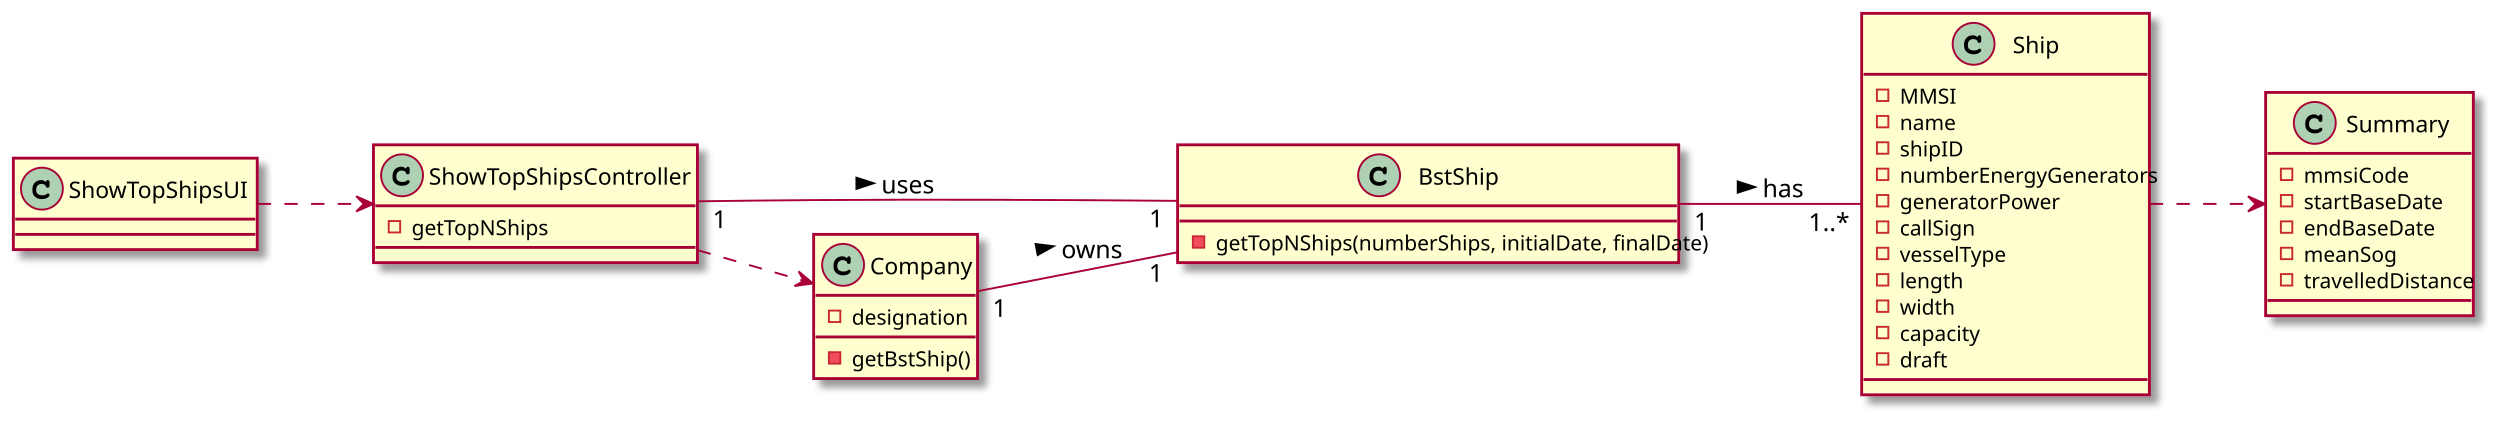
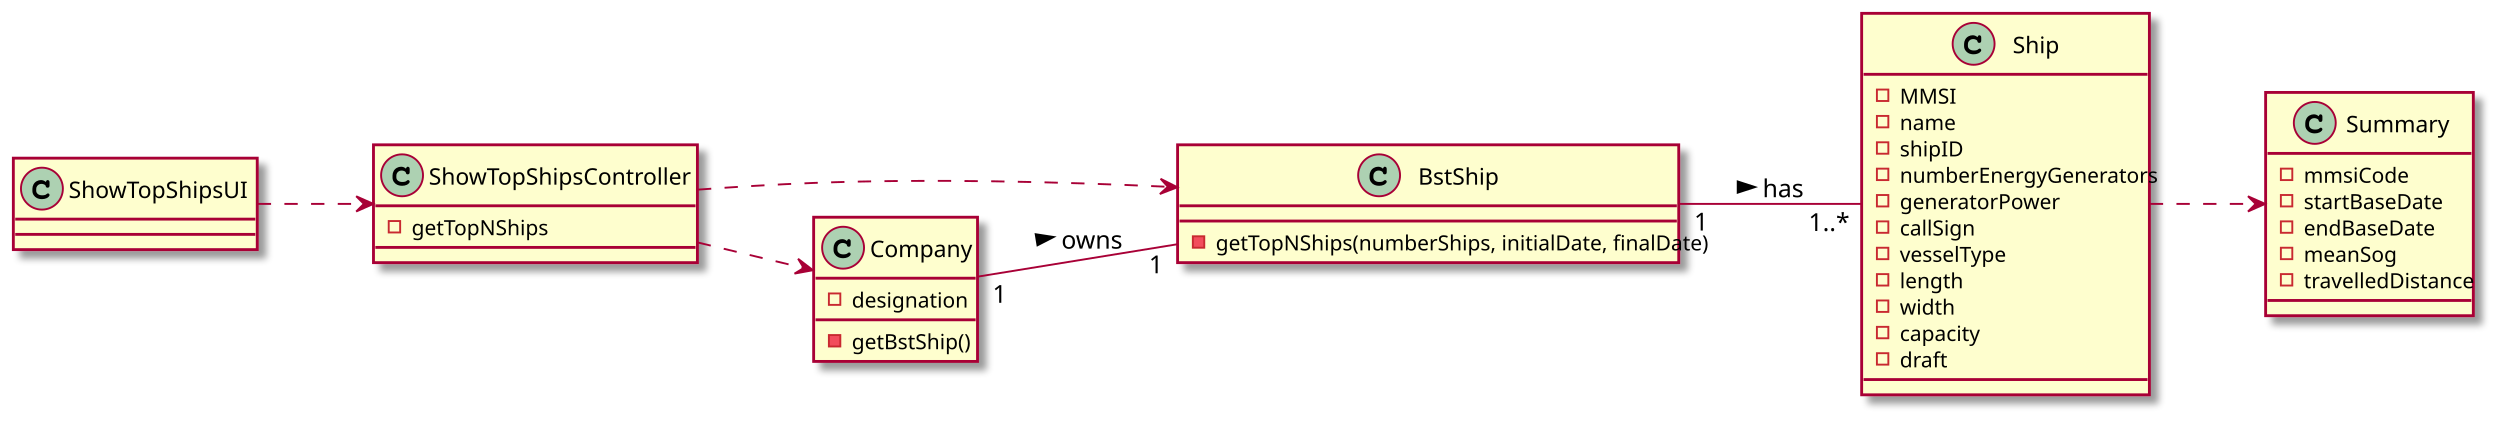
<svg xmlns="http://www.w3.org/2000/svg" contentScriptType="application/ecmascript" contentStyleType="text/css" height="221px" preserveAspectRatio="none" style="width:1312px;height:221px;background:#FFFFFF;" version="1.1" viewBox="0 0 1312 221" width="1312px" zoomAndPan="magnify">
  <defs>
-     <filter height="300%" id="fe2dsf48e74sn" width="300%" x="-1" y="-1">
+     <filter height="300%" id="flbg6t5srhysv" width="300%" x="-1" y="-1">
      <feGaussianBlur result="blurOut" stdDeviation="2.0" />
      <feColorMatrix in="blurOut" result="blurOut2" type="matrix" values="0 0 0 0 0 0 0 0 0 0 0 0 0 0 0 0 0 0 .4 0" />
      <feOffset dx="4.0" dy="4.0" in="blurOut2" result="blurOut3" />
      <feBlend in="SourceGraphic" in2="blurOut3" mode="normal" />
    </filter>
  </defs>
  <g>
-     <rect codeLine="3" fill="#FEFECE" filter="url(#fe2dsf48e74sn)" height="48" id="ShowTopShipsUI" style="stroke:#A80036;stroke-width:1.5;" width="128" x="7" y="83" />
+     <rect codeLine="3" fill="#FEFECE" filter="url(#flbg6t5srhysv)" height="48" id="ShowTopShipsUI" style="stroke:#A80036;stroke-width:1.5;" width="128" x="7" y="83" />
    <ellipse cx="22" cy="99" fill="#ADD1B2" rx="11" ry="11" style="stroke:#A80036;stroke-width:1.0;" />
    <path d="M24,95.5 Q24.203,95 24.438,94.75 Q24.672,94.5 24.938,94.5 Q25.406,94.5 25.703,94.781 Q26,95.062 26,95.719 L26,97.281 Q26,97.938 25.719,98.219 Q25.438,98.5 25,98.5 Q24.609,98.5 24.359,98.328 Q24.109,98.156 24,97.703 Q23.953,97.391 23.781,97.219 Q23.469,96.891 22.906,96.703 Q22.344,96.5 21.781,96.5 Q21.078,96.5 20.484,96.781 Q19.906,97.062 19.453,97.688 Q19,98.312 19,99.172 L19,100.094 Q19,101.125 19.844,101.812 Q20.688,102.5 22.188,102.5 Q23.078,102.5 23.703,102.297 Q24.062,102.188 24.469,101.828 Q24.734,101.625 24.875,101.562 Q25.016,101.5 25.188,101.5 Q25.516,101.5 25.75,101.766 Q26,102.016 26,102.375 Q26,102.719 25.656,103.125 Q25.156,103.719 24.359,104.047 Q23.312,104.5 22.031,104.5 Q20.531,104.5 19.328,103.906 Q18.359,103.438 17.672,102.422 Q17,101.406 17,100.203 L17,99.109 Q17,97.859 17.594,96.766 Q18.203,95.672 19.25,95.094 Q20.312,94.5 21.5,94.5 Q22.219,94.5 22.844,94.75 Q23.469,95 24,95.5 Z " fill="#000000" />
    <text fill="#000000" font-family="sans-serif" font-size="12" lengthAdjust="spacing" textLength="96" x="36" y="103.91">ShowTopShipsUI</text>
    <line style="stroke:#A80036;stroke-width:1.5;" x1="8" x2="134" y1="115" y2="115" />
    <line style="stroke:#A80036;stroke-width:1.5;" x1="8" x2="134" y1="123" y2="123" />
-     <rect codeLine="7" fill="#FEFECE" filter="url(#fe2dsf48e74sn)" height="61.836" id="ShowTopShipsController" style="stroke:#A80036;stroke-width:1.5;" width="170" x="196" y="76" />
+     <rect codeLine="7" fill="#FEFECE" filter="url(#flbg6t5srhysv)" height="61.836" id="ShowTopShipsController" style="stroke:#A80036;stroke-width:1.5;" width="170" x="196" y="76" />
    <ellipse cx="211" cy="92" fill="#ADD1B2" rx="11" ry="11" style="stroke:#A80036;stroke-width:1.0;" />
    <path d="M213,88.5 Q213.203,88 213.438,87.75 Q213.672,87.5 213.938,87.5 Q214.406,87.5 214.703,87.781 Q215,88.062 215,88.719 L215,90.281 Q215,90.938 214.719,91.219 Q214.438,91.5 214,91.5 Q213.609,91.5 213.359,91.328 Q213.109,91.156 213,90.703 Q212.953,90.391 212.781,90.219 Q212.469,89.891 211.906,89.703 Q211.344,89.5 210.781,89.5 Q210.078,89.5 209.484,89.781 Q208.906,90.062 208.453,90.688 Q208,91.312 208,92.172 L208,93.094 Q208,94.125 208.844,94.812 Q209.688,95.5 211.188,95.5 Q212.078,95.5 212.703,95.297 Q213.062,95.188 213.469,94.828 Q213.734,94.625 213.875,94.562 Q214.016,94.5 214.188,94.5 Q214.516,94.5 214.75,94.766 Q215,95.016 215,95.375 Q215,95.719 214.656,96.125 Q214.156,96.719 213.359,97.047 Q212.312,97.5 211.031,97.5 Q209.531,97.5 208.328,96.906 Q207.359,96.438 206.672,95.422 Q206,94.406 206,93.203 L206,92.109 Q206,90.859 206.594,89.766 Q207.203,88.672 208.25,88.094 Q209.312,87.5 210.5,87.5 Q211.219,87.5 211.844,87.75 Q212.469,88 213,88.5 Z " fill="#000000" />
    <text fill="#000000" font-family="sans-serif" font-size="12" lengthAdjust="spacing" textLength="138" x="225" y="96.91">ShowTopShipsController</text>
    <line style="stroke:#A80036;stroke-width:1.5;" x1="197" x2="365" y1="108" y2="108" />
    <rect fill="none" height="6" style="stroke:#C82930;stroke-width:1.0;" width="6" x="204" y="116" />
    <text fill="#000000" font-family="sans-serif" font-size="11" lengthAdjust="spacing" textLength="67" x="216" y="123.419">getTopNShips</text>
    <line style="stroke:#A80036;stroke-width:1.5;" x1="197" x2="365" y1="129.836" y2="129.836" />
-     <rect codeLine="11" fill="#FEFECE" filter="url(#fe2dsf48e74sn)" height="61.836" id="BstShip" style="stroke:#A80036;stroke-width:1.5;" width="263" x="618" y="76" />
+     <rect codeLine="11" fill="#FEFECE" filter="url(#flbg6t5srhysv)" height="61.836" id="BstShip" style="stroke:#A80036;stroke-width:1.5;" width="263" x="618" y="76" />
    <ellipse cx="723.75" cy="92" fill="#ADD1B2" rx="11" ry="11" style="stroke:#A80036;stroke-width:1.0;" />
    <path d="M725.75,88.5 Q725.953,88 726.188,87.75 Q726.422,87.5 726.688,87.5 Q727.156,87.5 727.453,87.781 Q727.75,88.062 727.75,88.719 L727.75,90.281 Q727.75,90.938 727.469,91.219 Q727.188,91.5 726.75,91.5 Q726.359,91.5 726.109,91.328 Q725.859,91.156 725.75,90.703 Q725.703,90.391 725.531,90.219 Q725.219,89.891 724.656,89.703 Q724.094,89.5 723.531,89.5 Q722.828,89.5 722.234,89.781 Q721.656,90.062 721.203,90.688 Q720.75,91.312 720.75,92.172 L720.75,93.094 Q720.75,94.125 721.594,94.812 Q722.438,95.5 723.938,95.5 Q724.828,95.5 725.453,95.297 Q725.812,95.188 726.219,94.828 Q726.484,94.625 726.625,94.562 Q726.766,94.5 726.938,94.5 Q727.266,94.5 727.5,94.766 Q727.75,95.016 727.75,95.375 Q727.75,95.719 727.406,96.125 Q726.906,96.719 726.109,97.047 Q725.062,97.5 723.781,97.5 Q722.281,97.5 721.078,96.906 Q720.109,96.438 719.422,95.422 Q718.75,94.406 718.75,93.203 L718.75,92.109 Q718.75,90.859 719.344,89.766 Q719.953,88.672 721,88.094 Q722.062,87.5 723.25,87.5 Q723.969,87.5 724.594,87.75 Q725.219,88 725.75,88.5 Z " fill="#000000" />
    <text fill="#000000" font-family="sans-serif" font-size="12" lengthAdjust="spacing" textLength="43" x="744.25" y="96.91">BstShip</text>
    <line style="stroke:#A80036;stroke-width:1.5;" x1="619" x2="880" y1="108" y2="108" />
    <line style="stroke:#A80036;stroke-width:1.5;" x1="619" x2="880" y1="116" y2="116" />
    <rect fill="#F24D5C" height="6" style="stroke:#C82930;stroke-width:1.0;" width="6" x="626" y="124" />
    <text fill="#000000" font-family="sans-serif" font-size="11" lengthAdjust="spacing" textLength="237" x="638" y="131.419">getTopNShips(numberShips, initialDate, finalDate)</text>
-     <rect codeLine="15" fill="#FEFECE" filter="url(#fe2dsf48e74sn)" height="75.672" id="Company" style="stroke:#A80036;stroke-width:1.5;" width="86" x="427" y="123" />
-     <ellipse cx="442.45" cy="139" fill="#ADD1B2" rx="11" ry="11" style="stroke:#A80036;stroke-width:1.0;" />
-     <path d="M444.45,135.5 Q444.653,135 444.887,134.75 Q445.122,134.5 445.387,134.5 Q445.856,134.5 446.153,134.781 Q446.45,135.062 446.45,135.719 L446.45,137.281 Q446.45,137.938 446.169,138.219 Q445.887,138.5 445.45,138.5 Q445.059,138.5 444.809,138.328 Q444.559,138.156 444.45,137.703 Q444.403,137.391 444.231,137.219 Q443.919,136.891 443.356,136.703 Q442.794,136.5 442.231,136.5 Q441.528,136.5 440.934,136.781 Q440.356,137.062 439.903,137.688 Q439.45,138.312 439.45,139.172 L439.45,140.094 Q439.45,141.125 440.294,141.812 Q441.137,142.5 442.637,142.5 Q443.528,142.5 444.153,142.297 Q444.512,142.188 444.919,141.828 Q445.184,141.625 445.325,141.562 Q445.466,141.5 445.637,141.5 Q445.966,141.5 446.2,141.766 Q446.45,142.016 446.45,142.375 Q446.45,142.719 446.106,143.125 Q445.606,143.719 444.809,144.047 Q443.762,144.5 442.481,144.5 Q440.981,144.5 439.778,143.906 Q438.809,143.438 438.122,142.422 Q437.45,141.406 437.45,140.203 L437.45,139.109 Q437.45,137.859 438.044,136.766 Q438.653,135.672 439.7,135.094 Q440.762,134.5 441.95,134.5 Q442.669,134.5 443.294,134.75 Q443.919,135 444.45,135.5 Z " fill="#000000" />
-     <text fill="#000000" font-family="sans-serif" font-size="12" lengthAdjust="spacing" textLength="53" x="456.55" y="143.91">Company</text>
-     <line style="stroke:#A80036;stroke-width:1.5;" x1="428" x2="512" y1="155" y2="155" />
-     <rect fill="none" height="6" style="stroke:#C82930;stroke-width:1.0;" width="6" x="435" y="163" />
-     <text fill="#000000" font-family="sans-serif" font-size="11" lengthAdjust="spacing" textLength="55" x="447" y="170.419">designation</text>
-     <line style="stroke:#A80036;stroke-width:1.5;" x1="428" x2="512" y1="176.836" y2="176.836" />
-     <rect fill="#F24D5C" height="6" style="stroke:#C82930;stroke-width:1.0;" width="6" x="435" y="184.836" />
-     <text fill="#000000" font-family="sans-serif" font-size="11" lengthAdjust="spacing" textLength="60" x="447" y="192.255">getBstShip()</text>
-     <rect codeLine="20" fill="#FEFECE" filter="url(#fe2dsf48e74sn)" height="117.18" id="Summary" style="stroke:#A80036;stroke-width:1.5;" width="109" x="1189" y="48.5" />
+     <rect codeLine="15" fill="#FEFECE" filter="url(#flbg6t5srhysv)" height="75.672" id="Company" style="stroke:#A80036;stroke-width:1.5;" width="86" x="427" y="114" />
+     <ellipse cx="442.45" cy="130" fill="#ADD1B2" rx="11" ry="11" style="stroke:#A80036;stroke-width:1.0;" />
+     <path d="M444.45,126.5 Q444.653,126 444.887,125.75 Q445.122,125.5 445.387,125.5 Q445.856,125.5 446.153,125.781 Q446.45,126.062 446.45,126.719 L446.45,128.281 Q446.45,128.938 446.169,129.219 Q445.887,129.5 445.45,129.5 Q445.059,129.5 444.809,129.328 Q444.559,129.156 444.45,128.703 Q444.403,128.391 444.231,128.219 Q443.919,127.891 443.356,127.703 Q442.794,127.5 442.231,127.5 Q441.528,127.5 440.934,127.781 Q440.356,128.062 439.903,128.688 Q439.45,129.312 439.45,130.172 L439.45,131.094 Q439.45,132.125 440.294,132.812 Q441.137,133.5 442.637,133.5 Q443.528,133.5 444.153,133.297 Q444.512,133.188 444.919,132.828 Q445.184,132.625 445.325,132.562 Q445.466,132.5 445.637,132.5 Q445.966,132.5 446.2,132.766 Q446.45,133.016 446.45,133.375 Q446.45,133.719 446.106,134.125 Q445.606,134.719 444.809,135.047 Q443.762,135.5 442.481,135.5 Q440.981,135.5 439.778,134.906 Q438.809,134.438 438.122,133.422 Q437.45,132.406 437.45,131.203 L437.45,130.109 Q437.45,128.859 438.044,127.766 Q438.653,126.672 439.7,126.094 Q440.762,125.5 441.95,125.5 Q442.669,125.5 443.294,125.75 Q443.919,126 444.45,126.5 Z " fill="#000000" />
+     <text fill="#000000" font-family="sans-serif" font-size="12" lengthAdjust="spacing" textLength="53" x="456.55" y="134.91">Company</text>
+     <line style="stroke:#A80036;stroke-width:1.5;" x1="428" x2="512" y1="146" y2="146" />
+     <rect fill="none" height="6" style="stroke:#C82930;stroke-width:1.0;" width="6" x="435" y="154" />
+     <text fill="#000000" font-family="sans-serif" font-size="11" lengthAdjust="spacing" textLength="55" x="447" y="161.419">designation</text>
+     <line style="stroke:#A80036;stroke-width:1.5;" x1="428" x2="512" y1="167.836" y2="167.836" />
+     <rect fill="#F24D5C" height="6" style="stroke:#C82930;stroke-width:1.0;" width="6" x="435" y="175.836" />
+     <text fill="#000000" font-family="sans-serif" font-size="11" lengthAdjust="spacing" textLength="60" x="447" y="183.255">getBstShip()</text>
+     <rect codeLine="20" fill="#FEFECE" filter="url(#flbg6t5srhysv)" height="117.18" id="Summary" style="stroke:#A80036;stroke-width:1.5;" width="109" x="1189" y="48.5" />
    <ellipse cx="1214.8" cy="64.5" fill="#ADD1B2" rx="11" ry="11" style="stroke:#A80036;stroke-width:1.0;" />
    <path d="M1216.8,61 Q1217.003,60.5 1217.237,60.25 Q1217.472,60 1217.737,60 Q1218.206,60 1218.503,60.281 Q1218.8,60.562 1218.8,61.219 L1218.8,62.781 Q1218.8,63.438 1218.519,63.719 Q1218.237,64 1217.8,64 Q1217.409,64 1217.159,63.828 Q1216.909,63.656 1216.8,63.203 Q1216.753,62.891 1216.581,62.719 Q1216.269,62.391 1215.706,62.203 Q1215.144,62 1214.581,62 Q1213.878,62 1213.284,62.281 Q1212.706,62.562 1212.253,63.188 Q1211.8,63.812 1211.8,64.672 L1211.8,65.594 Q1211.8,66.625 1212.644,67.312 Q1213.487,68 1214.987,68 Q1215.878,68 1216.503,67.797 Q1216.862,67.688 1217.269,67.328 Q1217.534,67.125 1217.675,67.062 Q1217.816,67 1217.987,67 Q1218.316,67 1218.55,67.266 Q1218.8,67.516 1218.8,67.875 Q1218.8,68.219 1218.456,68.625 Q1217.956,69.219 1217.159,69.547 Q1216.112,70 1214.831,70 Q1213.331,70 1212.128,69.406 Q1211.159,68.938 1210.472,67.922 Q1209.8,66.906 1209.8,65.703 L1209.8,64.609 Q1209.8,63.359 1210.394,62.266 Q1211.003,61.172 1212.05,60.594 Q1213.112,60 1214.3,60 Q1215.019,60 1215.644,60.25 Q1216.269,60.5 1216.8,61 Z " fill="#000000" />
    <text fill="#000000" font-family="sans-serif" font-size="12" lengthAdjust="spacing" textLength="53" x="1231.2" y="69.41">Summary</text>
    <line style="stroke:#A80036;stroke-width:1.5;" x1="1190" x2="1297" y1="80.5" y2="80.5" />
    <rect fill="none" height="6" style="stroke:#C82930;stroke-width:1.0;" width="6" x="1197" y="88.5" />
    <text fill="#000000" font-family="sans-serif" font-size="11" lengthAdjust="spacing" textLength="49" x="1209" y="95.919">mmsiCode</text>
    <rect fill="none" height="6" style="stroke:#C82930;stroke-width:1.0;" width="6" x="1197" y="102.336" />
    <text fill="#000000" font-family="sans-serif" font-size="11" lengthAdjust="spacing" textLength="69" x="1209" y="109.755">startBaseDate</text>
    <rect fill="none" height="6" style="stroke:#C82930;stroke-width:1.0;" width="6" x="1197" y="116.172" />
    <text fill="#000000" font-family="sans-serif" font-size="11" lengthAdjust="spacing" textLength="65" x="1209" y="123.591">endBaseDate</text>
    <rect fill="none" height="6" style="stroke:#C82930;stroke-width:1.0;" width="6" x="1197" y="130.008" />
    <text fill="#000000" font-family="sans-serif" font-size="11" lengthAdjust="spacing" textLength="45" x="1209" y="137.427">meanSog</text>
    <rect fill="none" height="6" style="stroke:#C82930;stroke-width:1.0;" width="6" x="1197" y="143.844" />
    <text fill="#000000" font-family="sans-serif" font-size="11" lengthAdjust="spacing" textLength="83" x="1209" y="151.263">travelledDistance</text>
    <line style="stroke:#A80036;stroke-width:1.5;" x1="1190" x2="1297" y1="157.68" y2="157.68" />
-     <rect codeLine="28" fill="#FEFECE" filter="url(#fe2dsf48e74sn)" height="200.195" id="Ship" style="stroke:#A80036;stroke-width:1.5;" width="151" x="977" y="7" />
+     <rect codeLine="28" fill="#FEFECE" filter="url(#flbg6t5srhysv)" height="200.195" id="Ship" style="stroke:#A80036;stroke-width:1.5;" width="151" x="977" y="7" />
    <ellipse cx="1035.75" cy="23" fill="#ADD1B2" rx="11" ry="11" style="stroke:#A80036;stroke-width:1.0;" />
    <path d="M1037.75,19.5 Q1037.953,19 1038.188,18.75 Q1038.422,18.5 1038.688,18.5 Q1039.156,18.5 1039.453,18.781 Q1039.75,19.062 1039.75,19.719 L1039.75,21.281 Q1039.75,21.938 1039.469,22.219 Q1039.188,22.5 1038.75,22.5 Q1038.359,22.5 1038.109,22.328 Q1037.859,22.156 1037.75,21.703 Q1037.703,21.391 1037.531,21.219 Q1037.219,20.891 1036.656,20.703 Q1036.094,20.5 1035.531,20.5 Q1034.828,20.5 1034.234,20.781 Q1033.656,21.062 1033.203,21.688 Q1032.75,22.312 1032.75,23.172 L1032.75,24.094 Q1032.75,25.125 1033.594,25.812 Q1034.438,26.5 1035.938,26.5 Q1036.828,26.5 1037.453,26.297 Q1037.812,26.188 1038.219,25.828 Q1038.484,25.625 1038.625,25.562 Q1038.766,25.5 1038.938,25.5 Q1039.266,25.5 1039.5,25.766 Q1039.75,26.016 1039.75,26.375 Q1039.75,26.719 1039.406,27.125 Q1038.906,27.719 1038.109,28.047 Q1037.062,28.5 1035.781,28.5 Q1034.281,28.5 1033.078,27.906 Q1032.109,27.438 1031.422,26.422 Q1030.75,25.406 1030.75,24.203 L1030.75,23.109 Q1030.75,21.859 1031.344,20.766 Q1031.953,19.672 1033,19.094 Q1034.062,18.5 1035.25,18.5 Q1035.969,18.5 1036.594,18.75 Q1037.219,19 1037.75,19.5 Z " fill="#000000" />
    <text fill="#000000" font-family="sans-serif" font-size="12" lengthAdjust="spacing" textLength="25" x="1056.25" y="27.91">Ship</text>
    <line style="stroke:#A80036;stroke-width:1.5;" x1="978" x2="1127" y1="39" y2="39" />
    <rect fill="none" height="6" style="stroke:#C82930;stroke-width:1.0;" width="6" x="985" y="47" />
    <text fill="#000000" font-family="sans-serif" font-size="11" lengthAdjust="spacing" textLength="25" x="997" y="54.419">MMSI</text>
    <rect fill="none" height="6" style="stroke:#C82930;stroke-width:1.0;" width="6" x="985" y="60.836" />
    <text fill="#000000" font-family="sans-serif" font-size="11" lengthAdjust="spacing" textLength="26" x="997" y="68.255">name</text>
    <rect fill="none" height="6" style="stroke:#C82930;stroke-width:1.0;" width="6" x="985" y="74.672" />
    <text fill="#000000" font-family="sans-serif" font-size="11" lengthAdjust="spacing" textLength="29" x="997" y="82.091">shipID</text>
    <rect fill="none" height="6" style="stroke:#C82930;stroke-width:1.0;" width="6" x="985" y="88.508" />
    <text fill="#000000" font-family="sans-serif" font-size="11" lengthAdjust="spacing" textLength="125" x="997" y="95.927">numberEnergyGenerators</text>
    <rect fill="none" height="6" style="stroke:#C82930;stroke-width:1.0;" width="6" x="985" y="102.344" />
    <text fill="#000000" font-family="sans-serif" font-size="11" lengthAdjust="spacing" textLength="79" x="997" y="109.763">generatorPower</text>
    <rect fill="none" height="6" style="stroke:#C82930;stroke-width:1.0;" width="6" x="985" y="116.18" />
    <text fill="#000000" font-family="sans-serif" font-size="11" lengthAdjust="spacing" textLength="37" x="997" y="123.599">callSign</text>
    <rect fill="none" height="6" style="stroke:#C82930;stroke-width:1.0;" width="6" x="985" y="130.016" />
    <text fill="#000000" font-family="sans-serif" font-size="11" lengthAdjust="spacing" textLength="56" x="997" y="137.435">vesselType</text>
    <rect fill="none" height="6" style="stroke:#C82930;stroke-width:1.0;" width="6" x="985" y="143.852" />
    <text fill="#000000" font-family="sans-serif" font-size="11" lengthAdjust="spacing" textLength="29" x="997" y="151.27">length</text>
    <rect fill="none" height="6" style="stroke:#C82930;stroke-width:1.0;" width="6" x="985" y="157.688" />
    <text fill="#000000" font-family="sans-serif" font-size="11" lengthAdjust="spacing" textLength="27" x="997" y="165.106">width</text>
    <rect fill="none" height="6" style="stroke:#C82930;stroke-width:1.0;" width="6" x="985" y="171.523" />
    <text fill="#000000" font-family="sans-serif" font-size="11" lengthAdjust="spacing" textLength="41" x="997" y="178.942">capacity</text>
    <rect fill="none" height="6" style="stroke:#C82930;stroke-width:1.0;" width="6" x="985" y="185.359" />
    <text fill="#000000" font-family="sans-serif" font-size="11" lengthAdjust="spacing" textLength="23" x="997" y="192.778">draft</text>
    <line style="stroke:#A80036;stroke-width:1.5;" x1="978" x2="1127" y1="199.195" y2="199.195" />
    <path codeLine="42" d="M135.25,107 C152.73,107 172.04,107 190.7,107 " fill="none" id="ShowTopShipsUI-to-ShowTopShipsController" style="stroke:#A80036;stroke-width:1.0;stroke-dasharray:7.0,7.0;" />
    <polygon fill="#A80036" points="195.94,107,186.94,103,190.94,107,186.94,111,195.94,107" style="stroke:#A80036;stroke-width:1.0;" />
-     <path codeLine="44" d="M366.2,131.31 C385.18,136.79 404.67,142.42 421.51,147.29 " fill="none" id="ShowTopShipsController-to-Company" style="stroke:#A80036;stroke-width:1.0;stroke-dasharray:7.0,7.0;" />
-     <polygon fill="#A80036" points="426.65,148.77,419.113,142.431,421.846,147.383,416.894,150.117,426.65,148.77" style="stroke:#A80036;stroke-width:1.0;" />
-     <path codeLine="46" d="M513.15,152.8 C541.27,147.33 579.91,139.81 617.75,132.44 " fill="none" id="Company-BstShip" style="stroke:#A80036;stroke-width:1.0;" />
-     <polygon fill="#000000" points="552.908,129.22,543.468,128.064,544.591,133.833,552.908,129.22" style="stroke:#000000;stroke-width:1.0;" />
-     <text fill="#000000" font-family="sans-serif" font-size="13" lengthAdjust="spacing" textLength="30" x="557" y="135.495">owns</text>
-     <text fill="#000000" font-family="sans-serif" font-size="13" lengthAdjust="spacing" textLength="7" x="520.876" y="166.318">1</text>
-     <text fill="#000000" font-family="sans-serif" font-size="13" lengthAdjust="spacing" textLength="7" x="602.931" y="147.883">1</text>
-     <path codeLine="48" d="M366.34,105.64 C386.23,105.37 407.36,105.14 427,105 C489.79,104.57 559.48,104.9 617.88,105.41 " fill="none" id="ShowTopShipsController-BstShip" style="stroke:#A80036;stroke-width:1.0;" />
-     <polygon fill="#000000" points="458.5,96.171,449.452,93.241,449.458,99.118,458.5,96.171" style="stroke:#000000;stroke-width:1.0;" />
-     <text fill="#000000" font-family="sans-serif" font-size="13" lengthAdjust="spacing" textLength="28" x="462.5" y="101.495">uses</text>
-     <text fill="#000000" font-family="sans-serif" font-size="13" lengthAdjust="spacing" textLength="7" x="373.975" y="119.728">1</text>
-     <text fill="#000000" font-family="sans-serif" font-size="13" lengthAdjust="spacing" textLength="7" x="603.068" y="119.291">1</text>
+     <path codeLine="44" d="M366.2,127.26 C385.18,131.83 404.67,136.52 421.51,140.57 " fill="none" id="ShowTopShipsController-to-Company" style="stroke:#A80036;stroke-width:1.0;stroke-dasharray:7.0,7.0;" />
+     <polygon fill="#A80036" points="426.65,141.81,418.839,135.811,421.789,140.638,416.963,143.588,426.65,141.81" style="stroke:#A80036;stroke-width:1.0;" />
+     <path codeLine="46" d="M513.15,145.17 C541.27,140.6 579.91,134.34 617.75,128.2 " fill="none" id="Company-BstShip" style="stroke:#A80036;stroke-width:1.0;" />
+     <polygon fill="#000000" points="552.936,124.375,543.537,122.923,544.478,128.725,552.936,124.375" style="stroke:#000000;stroke-width:1.0;" />
+     <text fill="#000000" font-family="sans-serif" font-size="13" lengthAdjust="spacing" textLength="30" x="557" y="130.495">owns</text>
+     <text fill="#000000" font-family="sans-serif" font-size="13" lengthAdjust="spacing" textLength="7" x="520.876" y="158.915">1</text>
+     <text fill="#000000" font-family="sans-serif" font-size="13" lengthAdjust="spacing" textLength="7" x="602.931" y="143.398">1</text>
+     <path codeLine="48" d="M366.28,99.52 C386.17,98.06 407.32,96.75 427,96 C487.95,93.69 555.4,95.35 612.72,98.02 " fill="none" id="ShowTopShipsController-to-BstShip" style="stroke:#A80036;stroke-width:1.0;stroke-dasharray:7.0,7.0;" />
+     <polygon fill="#A80036" points="617.88,98.26,609.085,93.828,612.886,98.017,608.697,101.819,617.88,98.26" style="stroke:#A80036;stroke-width:1.0;" />
    <path codeLine="50" d="M881.21,107 C913.89,107 947.84,107 976.75,107 " fill="none" id="BstShip-Ship" style="stroke:#A80036;stroke-width:1.0;" />
    <polygon fill="#000000" points="921,98.176,911.955,95.237,911.955,101.115,921,98.176" style="stroke:#000000;stroke-width:1.0;" />
    <text fill="#000000" font-family="sans-serif" font-size="13" lengthAdjust="spacing" textLength="21" x="925" y="103.495">has</text>
    <text fill="#000000" font-family="sans-serif" font-size="13" lengthAdjust="spacing" textLength="7" x="889.027" y="120.972">1</text>
    <text fill="#000000" font-family="sans-serif" font-size="13" lengthAdjust="spacing" textLength="20" x="949.113" y="121.215">1..*</text>
    <path codeLine="52" d="M1128.2,107 C1146.53,107 1165.89,107 1183.37,107 " fill="none" id="Ship-to-Summary" style="stroke:#A80036;stroke-width:1.0;stroke-dasharray:7.0,7.0;" />
    <polygon fill="#A80036" points="1188.74,107,1179.74,103,1183.74,107,1179.74,111,1188.74,107" style="stroke:#A80036;stroke-width:1.0;" />
  </g>
</svg>
